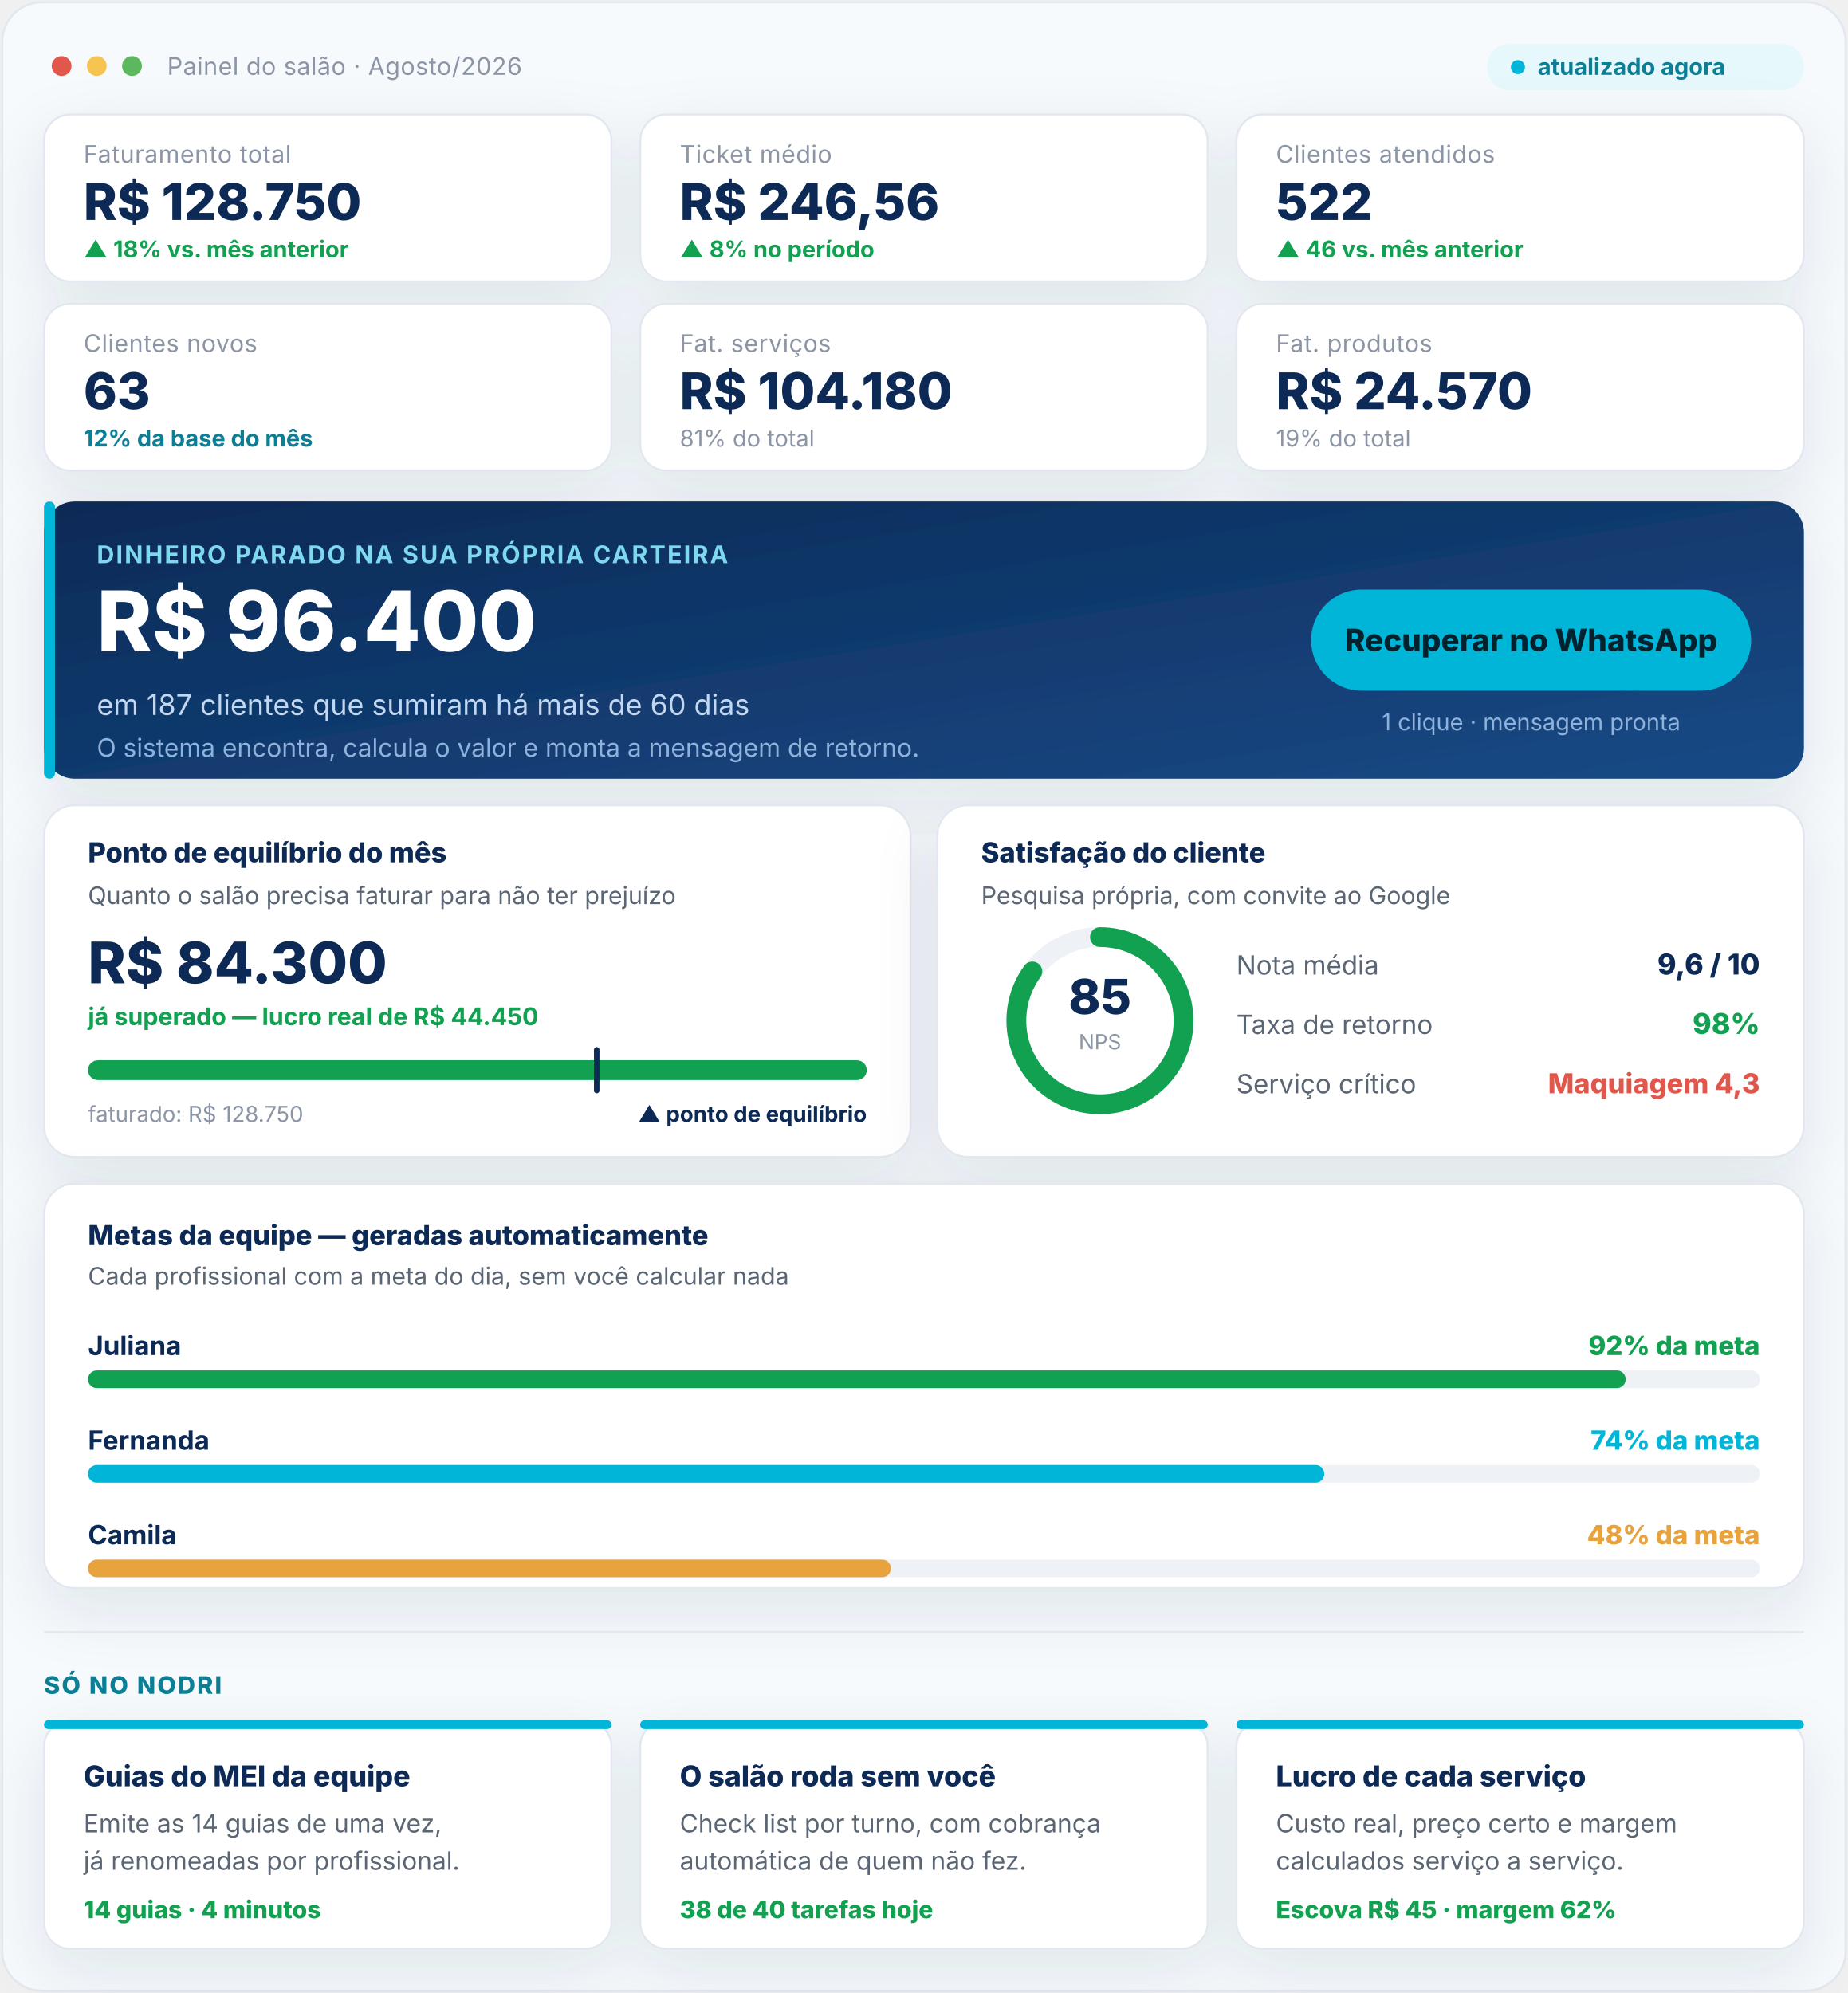
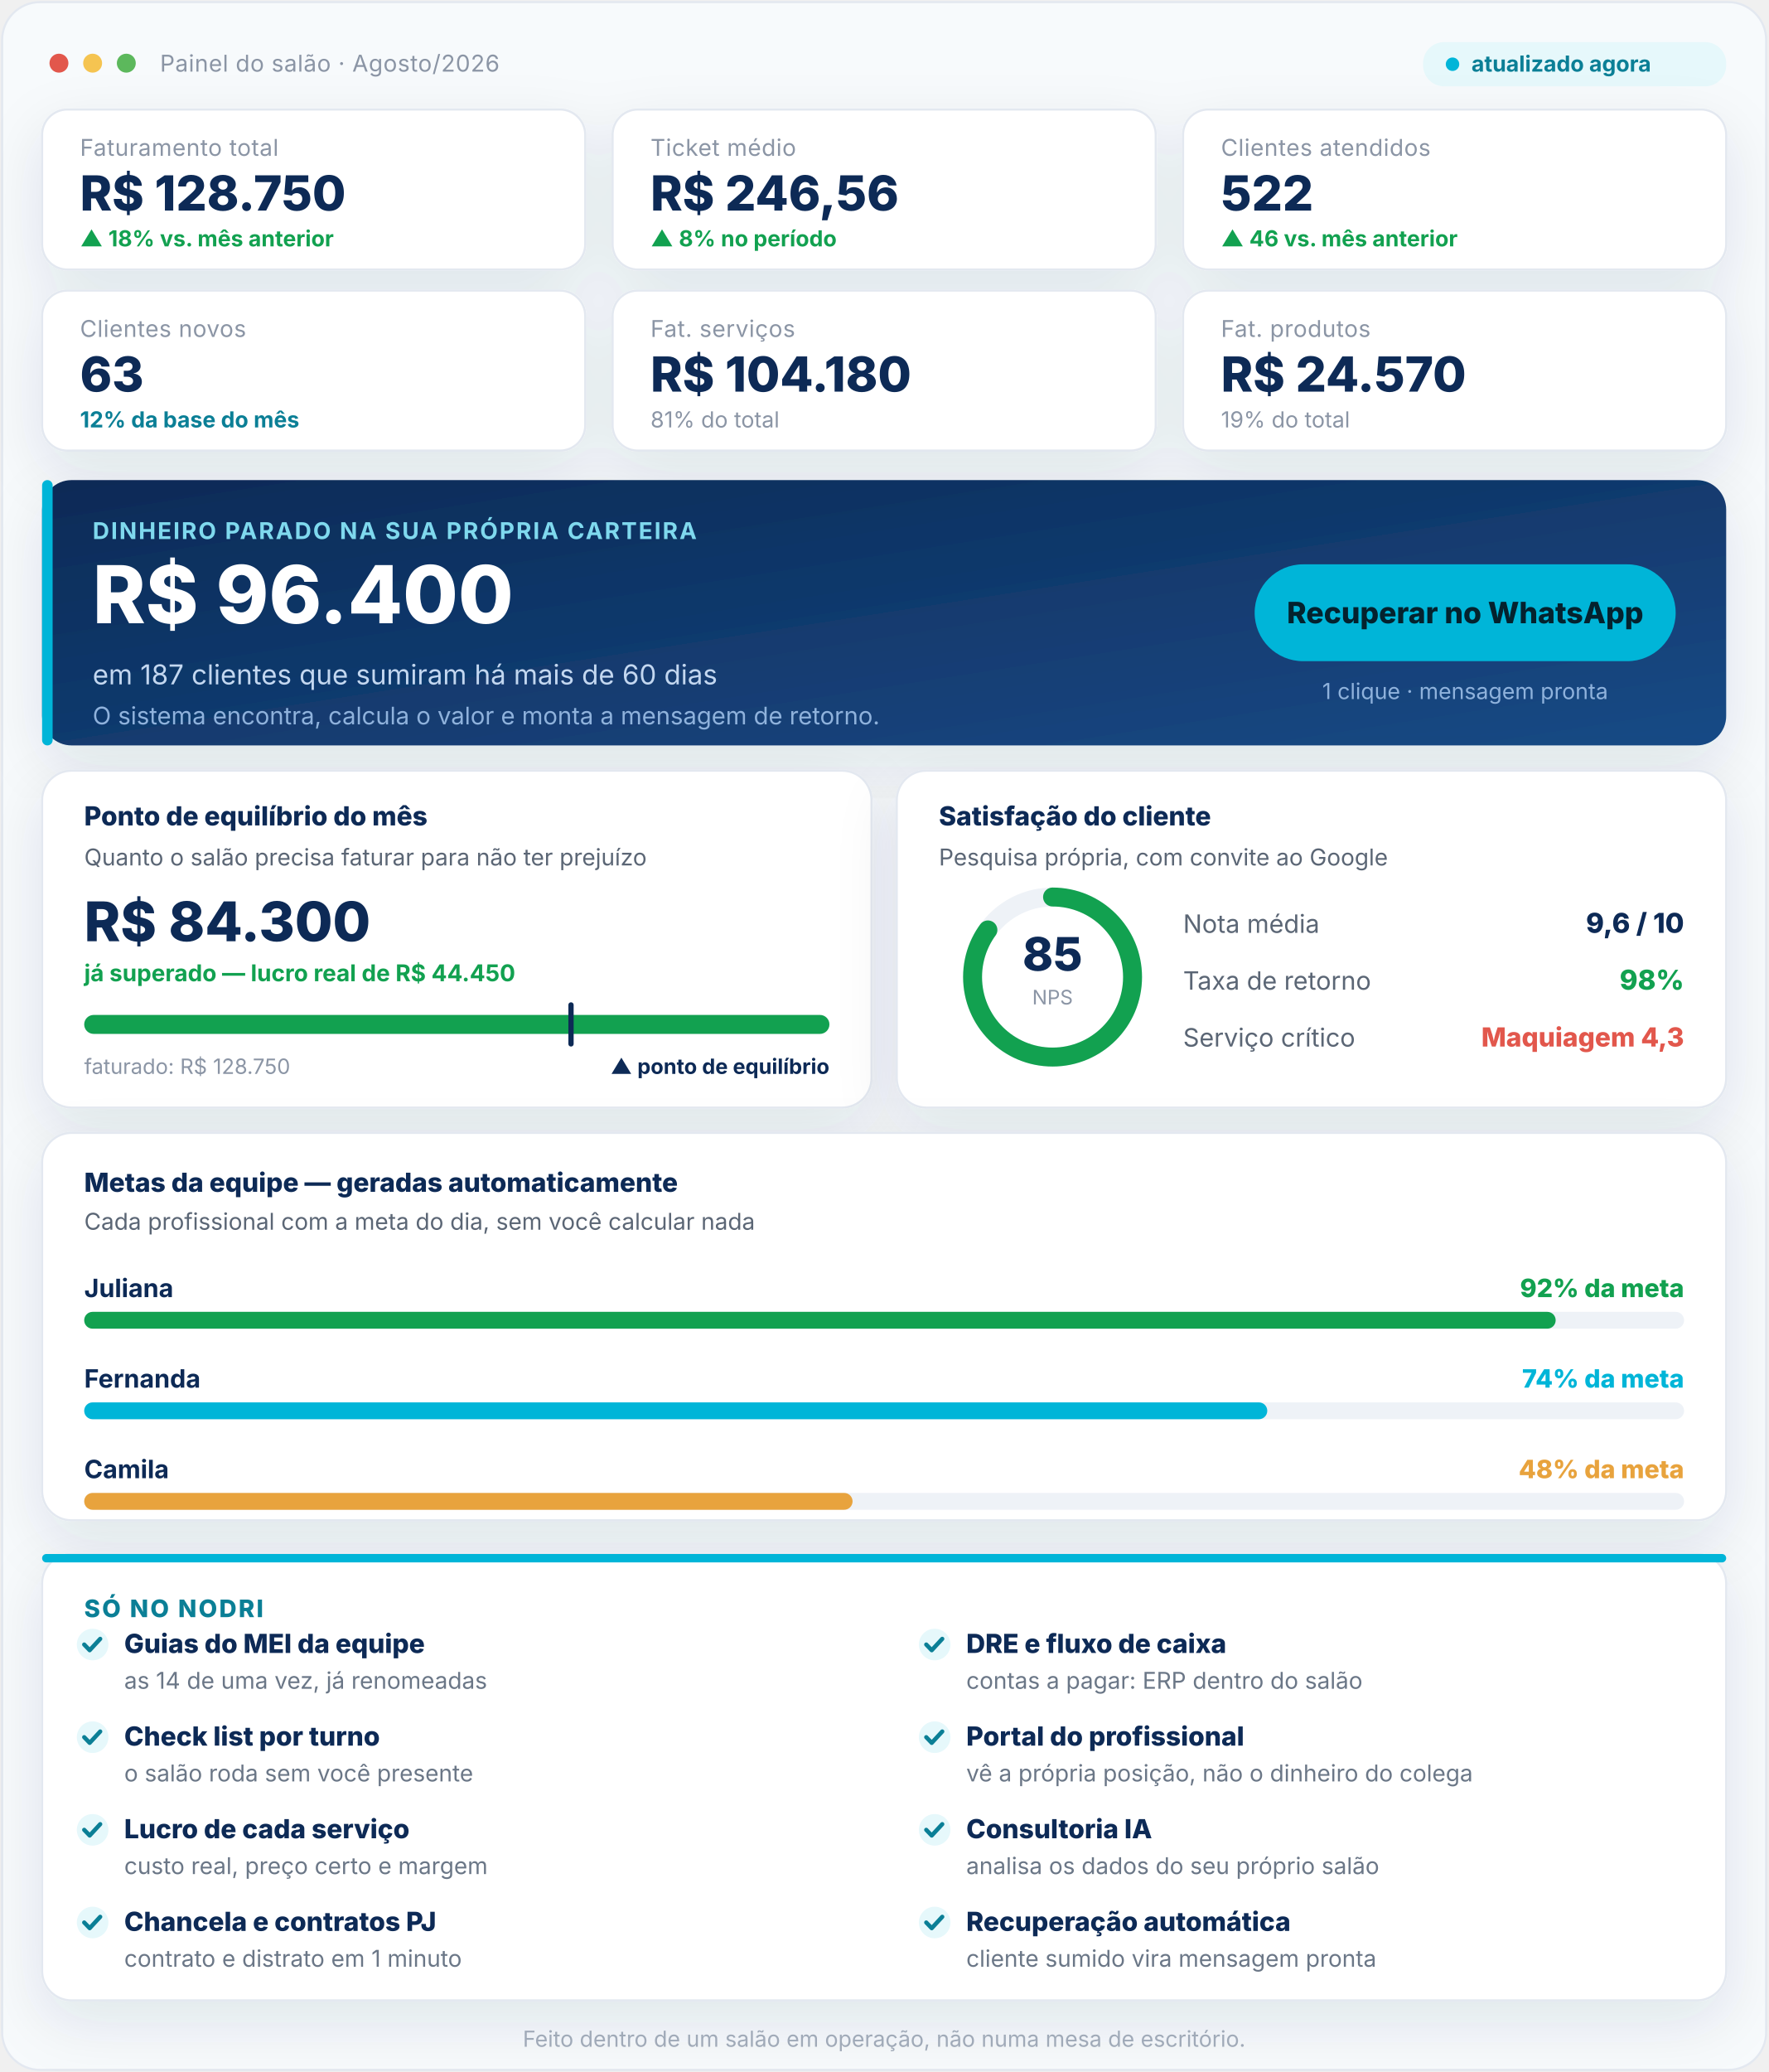
- <svg xmlns="http://www.w3.org/2000/svg" viewBox="0 0 840 906" width="840" height="906" role="img" aria-label="Painel do salão NODRI: faturamento, ticket médio, clientes, dinheiro parado em clientes inativos, ponto de equilíbrio, NPS e metas da equipe">
+ <svg xmlns="http://www.w3.org/2000/svg" viewBox="0 0 840 984" width="840" height="984" role="img" aria-label="Painel do salão NODRI: faturamento, ticket médio, clientes, dinheiro parado em clientes inativos, ponto de equilíbrio, NPS e metas da equipe">
  <defs>
    <style>
      .f  { font-family: "Segoe UI", Inter, system-ui, -apple-system, Arial, sans-serif; }
      .rot{ font-size:11px; fill:#8b95a5; letter-spacing:.2px }
      .big{ font-size:23px; font-weight:800; fill:#0d2a56 }
      .med{ font-size:17px; font-weight:800; fill:#0d2a56 }
      .up { font-size:10.5px; font-weight:700; fill:#12a150 }
      .ttl{ font-size:12.5px; font-weight:800; fill:#0d2a56 }
      .sm { font-size:11px; fill:#5b6675 }
    </style>
    <linearGradient id="ouro" x1="0" y1="0" x2="1" y2="1">
      <stop offset="0" stop-color="#0d2a56" />
      <stop offset="1" stop-color="#164a86" />
    </linearGradient>
    <filter id="sombra" x="-20%" y="-20%" width="140%" height="140%">
      <feDropShadow dx="0" dy="10" stdDeviation="14" flood-color="#0d2a56" flood-opacity=".10" />
    </filter>
  </defs>
-   <rect x="1" y="1" width="838" height="904" rx="18" fill="#f7fafc" stroke="#e3e8f0" />
+   <rect x="1" y="1" width="838" height="982" rx="18" fill="#f7fafc" stroke="#e3e8f0" />
  <circle cx="28" cy="30" r="4.5" fill="#e2574c" />
  <circle cx="44" cy="30" r="4.5" fill="#f5c451" />
  <circle cx="60" cy="30" r="4.5" fill="#5cb85c" />
  <text class="f rot" x="76" y="34">Painel do salão · Agosto/2026</text>
  <rect x="676" y="20" width="144" height="21" rx="10" fill="#e6f8fb" />
  <circle cx="690" cy="30.5" r="3.2" fill="#00b5d8" />
  <text class="f" x="699" y="34" font-size="10.5" font-weight="700" fill="#0b7f96">atualizado agora</text>
  <g filter="url(#sombra)">
    <rect x="20" y="52" width="258" height="76" rx="12" fill="#fff" stroke="#e3e8f0" />
    <rect x="291" y="52" width="258" height="76" rx="12" fill="#fff" stroke="#e3e8f0" />
    <rect x="562" y="52" width="258" height="76" rx="12" fill="#fff" stroke="#e3e8f0" />
    <rect x="20" y="138" width="258" height="76" rx="12" fill="#fff" stroke="#e3e8f0" />
    <rect x="291" y="138" width="258" height="76" rx="12" fill="#fff" stroke="#e3e8f0" />
    <rect x="562" y="138" width="258" height="76" rx="12" fill="#fff" stroke="#e3e8f0" />
  </g>
  <text class="f rot" x="38" y="74">Faturamento total</text>
  <text class="f big" x="38" y="100">R$ 128.750</text>
  <text class="f up" x="38" y="117">▲ 18% vs. mês anterior</text>
  <text class="f rot" x="309" y="74">Ticket médio</text>
  <text class="f big" x="309" y="100">R$ 246,56</text>
  <text class="f up" x="309" y="117">▲ 8% no período</text>
  <text class="f rot" x="580" y="74">Clientes atendidos</text>
  <text class="f big" x="580" y="100">522</text>
  <text class="f up" x="580" y="117">▲ 46 vs. mês anterior</text>
  <text class="f rot" x="38" y="160">Clientes novos</text>
  <text class="f big" x="38" y="186">63</text>
  <text class="f" x="38" y="203" font-size="10.5" font-weight="700" fill="#0b7f96">12% da base do mês</text>
  <text class="f rot" x="309" y="160">Fat. serviços</text>
  <text class="f big" x="309" y="186">R$ 104.180</text>
  <text class="f" x="309" y="203" font-size="10.5" fill="#8b95a5">81% do total</text>
  <text class="f rot" x="580" y="160">Fat. produtos</text>
  <text class="f big" x="580" y="186">R$ 24.570</text>
  <text class="f" x="580" y="203" font-size="10.5" fill="#8b95a5">19% do total</text>
  <g filter="url(#sombra)">
    <rect x="20" y="228" width="800" height="126" rx="14" fill="url(#ouro)" />
  </g>
  <rect x="20" y="228" width="5" height="126" rx="2.5" fill="#00b5d8" />
  <text class="f" x="44" y="256" font-size="11" font-weight="700" fill="#7fd9ee" letter-spacing=".8">DINHEIRO PARADO NA SUA PRÓPRIA CARTEIRA</text>
  <text class="f" x="44" y="296" font-size="38" font-weight="800" fill="#ffffff">R$ 96.400</text>
  <text class="f" x="44" y="325" font-size="13" fill="#c3d7f0">em 187 clientes que sumiram há mais de 60 dias</text>
  <text class="f" x="44" y="344" font-size="11.5" fill="#8fb2dc">O sistema encontra, calcula o valor e monta a mensagem de retorno.</text>
  <rect x="596" y="268" width="200" height="46" rx="23" fill="#00b5d8" />
  <text class="f" x="696" y="296" font-size="14" font-weight="800" fill="#04222e" text-anchor="middle">Recuperar no WhatsApp</text>
  <text class="f" x="696" y="332" font-size="10.5" fill="#8fb2dc" text-anchor="middle">1 clique · mensagem pronta</text>
  <g filter="url(#sombra)">
    <rect x="20" y="366" width="394" height="160" rx="14" fill="#fff" stroke="#e3e8f0" />
  </g>
  <text class="f ttl" x="40" y="392">Ponto de equilíbrio do mês</text>
  <text class="f sm" x="40" y="411">Quanto o salão precisa faturar para não ter prejuízo</text>
  <text class="f" x="40" y="447" font-size="26" font-weight="800" fill="#0d2a56">R$ 84.300</text>
  <text class="f" x="40" y="466" font-size="11" font-weight="700" fill="#12a150">já superado — lucro real de R$ 44.450</text>
  <rect x="40" y="482" width="354" height="9" rx="4.5" fill="#eef2f7" />
  <rect x="40" y="482" width="354" height="9" rx="4.5" fill="#12a150" />
  <rect x="270" y="476" width="2.5" height="21" rx="1.2" fill="#0d2a56" />
  <text class="f" x="40" y="510" font-size="10" fill="#8b95a5">faturado: R$ 128.750</text>
  <text class="f" x="394" y="510" font-size="10" fill="#0d2a56" font-weight="700" text-anchor="end">▲ ponto de equilíbrio</text>
  <g filter="url(#sombra)">
    <rect x="426" y="366" width="394" height="160" rx="14" fill="#fff" stroke="#e3e8f0" />
  </g>
  <text class="f ttl" x="446" y="392">Satisfação do cliente</text>
  <text class="f sm" x="446" y="411">Pesquisa própria, com convite ao Google</text>
  <circle cx="500" cy="464" r="38" fill="none" stroke="#eef2f7" stroke-width="9" />
  <circle cx="500" cy="464" r="38" fill="none" stroke="#12a150" stroke-width="9" stroke-linecap="round" stroke-dasharray="203 239" transform="rotate(-90 500 464)" />
  <text class="f" x="500" y="461" font-size="22" font-weight="800" fill="#0d2a56" text-anchor="middle">85</text>
  <text class="f" x="500" y="477" font-size="9.5" fill="#8b95a5" text-anchor="middle">NPS</text>
  <text class="f" x="562" y="443" font-size="12" fill="#5b6675">Nota média</text>
  <text class="f" x="800" y="443" font-size="13" font-weight="800" fill="#0d2a56" text-anchor="end">9,6 / 10</text>
  <text class="f" x="562" y="470" font-size="12" fill="#5b6675">Taxa de retorno</text>
  <text class="f" x="800" y="470" font-size="13" font-weight="800" fill="#12a150" text-anchor="end">98%</text>
  <text class="f" x="562" y="497" font-size="12" fill="#5b6675">Serviço crítico</text>
  <text class="f" x="800" y="497" font-size="12.5" font-weight="800" fill="#e2574c" text-anchor="end">Maquiagem 4,3</text>
  <g filter="url(#sombra)">
    <rect x="20" y="538" width="800" height="184" rx="14" fill="#fff" stroke="#e3e8f0" />
  </g>
  <text class="f ttl" x="40" y="566">Metas da equipe — geradas automaticamente</text>
  <text class="f sm" x="40" y="584">Cada profissional com a meta do dia, sem você calcular nada</text>
  <text class="f" x="40" y="616" font-size="12" font-weight="700" fill="#0d2a56">Juliana</text>
  <text class="f" x="800" y="616" font-size="12" font-weight="800" fill="#12a150" text-anchor="end">92% da meta</text>
  <rect x="40" y="623" width="760" height="8" rx="4" fill="#eef2f7" />
  <rect x="40" y="623" width="699" height="8" rx="4" fill="#12a150" />
  <text class="f" x="40" y="659" font-size="12" font-weight="700" fill="#0d2a56">Fernanda</text>
  <text class="f" x="800" y="659" font-size="12" font-weight="800" fill="#00b5d8" text-anchor="end">74% da meta</text>
  <rect x="40" y="666" width="760" height="8" rx="4" fill="#eef2f7" />
  <rect x="40" y="666" width="562" height="8" rx="4" fill="#00b5d8" />
  <text class="f" x="40" y="702" font-size="12" font-weight="700" fill="#0d2a56">Camila</text>
  <text class="f" x="800" y="702" font-size="12" font-weight="800" fill="#e8a33d" text-anchor="end">48% da meta</text>
  <rect x="40" y="709" width="760" height="8" rx="4" fill="#eef2f7" />
  <rect x="40" y="709" width="365" height="8" rx="4" fill="#e8a33d" />
-   <line x1="20" y1="742" x2="820" y2="742" stroke="#e3e8f0" stroke-width="1" />
-   <text class="f" x="20" y="770" font-size="11" font-weight="800" fill="#0b7f96" letter-spacing=".8">SÓ NO NODRI</text>
  <g filter="url(#sombra)">
-     <rect x="20" y="782" width="258" height="104" rx="12" fill="#fff" stroke="#e3e8f0" />
-     <rect x="291" y="782" width="258" height="104" rx="12" fill="#fff" stroke="#e3e8f0" />
-     <rect x="562" y="782" width="258" height="104" rx="12" fill="#fff" stroke="#e3e8f0" />
+     <rect x="20" y="738" width="800" height="212" rx="14" fill="#fff" stroke="#e3e8f0" />
  </g>
-   <rect x="20" y="782" width="258" height="4" rx="2" fill="#00b5d8" />
-   <rect x="291" y="782" width="258" height="4" rx="2" fill="#00b5d8" />
-   <rect x="562" y="782" width="258" height="4" rx="2" fill="#00b5d8" />
-   <text class="f" x="38" y="812" font-size="13" font-weight="800" fill="#0d2a56">Guias do MEI da equipe</text>
-   <text class="f" x="38" y="833" font-size="11.5" fill="#5b6675">Emite as 14 guias de uma vez,</text>
-   <text class="f" x="38" y="850" font-size="11.5" fill="#5b6675">já renomeadas por profissional.</text>
-   <text class="f" x="38" y="872" font-size="11" font-weight="800" fill="#12a150">14 guias · 4 minutos</text>
-   <text class="f" x="309" y="812" font-size="13" font-weight="800" fill="#0d2a56">O salão roda sem você</text>
-   <text class="f" x="309" y="833" font-size="11.5" fill="#5b6675">Check list por turno, com cobrança</text>
-   <text class="f" x="309" y="850" font-size="11.5" fill="#5b6675">automática de quem não fez.</text>
-   <text class="f" x="309" y="872" font-size="11" font-weight="800" fill="#12a150">38 de 40 tarefas hoje</text>
-   <text class="f" x="580" y="812" font-size="13" font-weight="800" fill="#0d2a56">Lucro de cada serviço</text>
-   <text class="f" x="580" y="833" font-size="11.5" fill="#5b6675">Custo real, preço certo e margem</text>
-   <text class="f" x="580" y="850" font-size="11.5" fill="#5b6675">calculados serviço a serviço.</text>
-   <text class="f" x="580" y="872" font-size="11" font-weight="800" fill="#12a150">Escova R$ 45 · margem 62%</text>
+   <rect x="20" y="738" width="800" height="4" rx="2" fill="#00b5d8" />
+   <text class="f" x="40" y="768" font-size="11.5" font-weight="800" fill="#0b7f96" letter-spacing=".9">SÓ NO NODRI</text>
+   <circle cx="44" cy="781" r="7.5" fill="#e6f8fb" />
+   <path d="M40 781 l2.6 2.7 l5-5.4" fill="none" stroke="#0b7f96" stroke-width="2" stroke-linecap="round" stroke-linejoin="round" />
+   <text class="f" x="59" y="785" font-size="12.5" font-weight="800" fill="#0d2a56">Guias do MEI da equipe</text>
+   <text class="f" x="59" y="802" font-size="11" fill="#6b7787">as 14 de uma vez, já renomeadas</text>
+   <circle cx="44" cy="825" r="7.5" fill="#e6f8fb" />
+   <path d="M40 825 l2.6 2.7 l5-5.4" fill="none" stroke="#0b7f96" stroke-width="2" stroke-linecap="round" stroke-linejoin="round" />
+   <text class="f" x="59" y="829" font-size="12.5" font-weight="800" fill="#0d2a56">Check list por turno</text>
+   <text class="f" x="59" y="846" font-size="11" fill="#6b7787">o salão roda sem você presente</text>
+   <circle cx="44" cy="869" r="7.5" fill="#e6f8fb" />
+   <path d="M40 869 l2.6 2.7 l5-5.4" fill="none" stroke="#0b7f96" stroke-width="2" stroke-linecap="round" stroke-linejoin="round" />
+   <text class="f" x="59" y="873" font-size="12.5" font-weight="800" fill="#0d2a56">Lucro de cada serviço</text>
+   <text class="f" x="59" y="890" font-size="11" fill="#6b7787">custo real, preço certo e margem</text>
+   <circle cx="44" cy="913" r="7.5" fill="#e6f8fb" />
+   <path d="M40 913 l2.6 2.7 l5-5.4" fill="none" stroke="#0b7f96" stroke-width="2" stroke-linecap="round" stroke-linejoin="round" />
+   <text class="f" x="59" y="917" font-size="12.5" font-weight="800" fill="#0d2a56">Chancela e contratos PJ</text>
+   <text class="f" x="59" y="934" font-size="11" fill="#6b7787">contrato e distrato em 1 minuto</text>
+   <circle cx="444" cy="781" r="7.5" fill="#e6f8fb" />
+   <path d="M440 781 l2.6 2.7 l5-5.4" fill="none" stroke="#0b7f96" stroke-width="2" stroke-linecap="round" stroke-linejoin="round" />
+   <text class="f" x="459" y="785" font-size="12.5" font-weight="800" fill="#0d2a56">DRE e fluxo de caixa</text>
+   <text class="f" x="459" y="802" font-size="11" fill="#6b7787">contas a pagar: ERP dentro do salão</text>
+   <circle cx="444" cy="825" r="7.5" fill="#e6f8fb" />
+   <path d="M440 825 l2.6 2.7 l5-5.4" fill="none" stroke="#0b7f96" stroke-width="2" stroke-linecap="round" stroke-linejoin="round" />
+   <text class="f" x="459" y="829" font-size="12.5" font-weight="800" fill="#0d2a56">Portal do profissional</text>
+   <text class="f" x="459" y="846" font-size="11" fill="#6b7787">vê a própria posição, não o dinheiro do colega</text>
+   <circle cx="444" cy="869" r="7.5" fill="#e6f8fb" />
+   <path d="M440 869 l2.6 2.7 l5-5.4" fill="none" stroke="#0b7f96" stroke-width="2" stroke-linecap="round" stroke-linejoin="round" />
+   <text class="f" x="459" y="873" font-size="12.5" font-weight="800" fill="#0d2a56">Consultoria IA</text>
+   <text class="f" x="459" y="890" font-size="11" fill="#6b7787">analisa os dados do seu próprio salão</text>
+   <circle cx="444" cy="913" r="7.5" fill="#e6f8fb" />
+   <path d="M440 913 l2.6 2.7 l5-5.4" fill="none" stroke="#0b7f96" stroke-width="2" stroke-linecap="round" stroke-linejoin="round" />
+   <text class="f" x="459" y="917" font-size="12.5" font-weight="800" fill="#0d2a56">Recuperação automática</text>
+   <text class="f" x="459" y="934" font-size="11" fill="#6b7787">cliente sumido vira mensagem pronta</text>
+   <text class="f" x="420" y="972" font-size="10.5" fill="#a0aab8" text-anchor="middle">Feito dentro de um salão em operação, não numa mesa de escritório.</text>
</svg>
